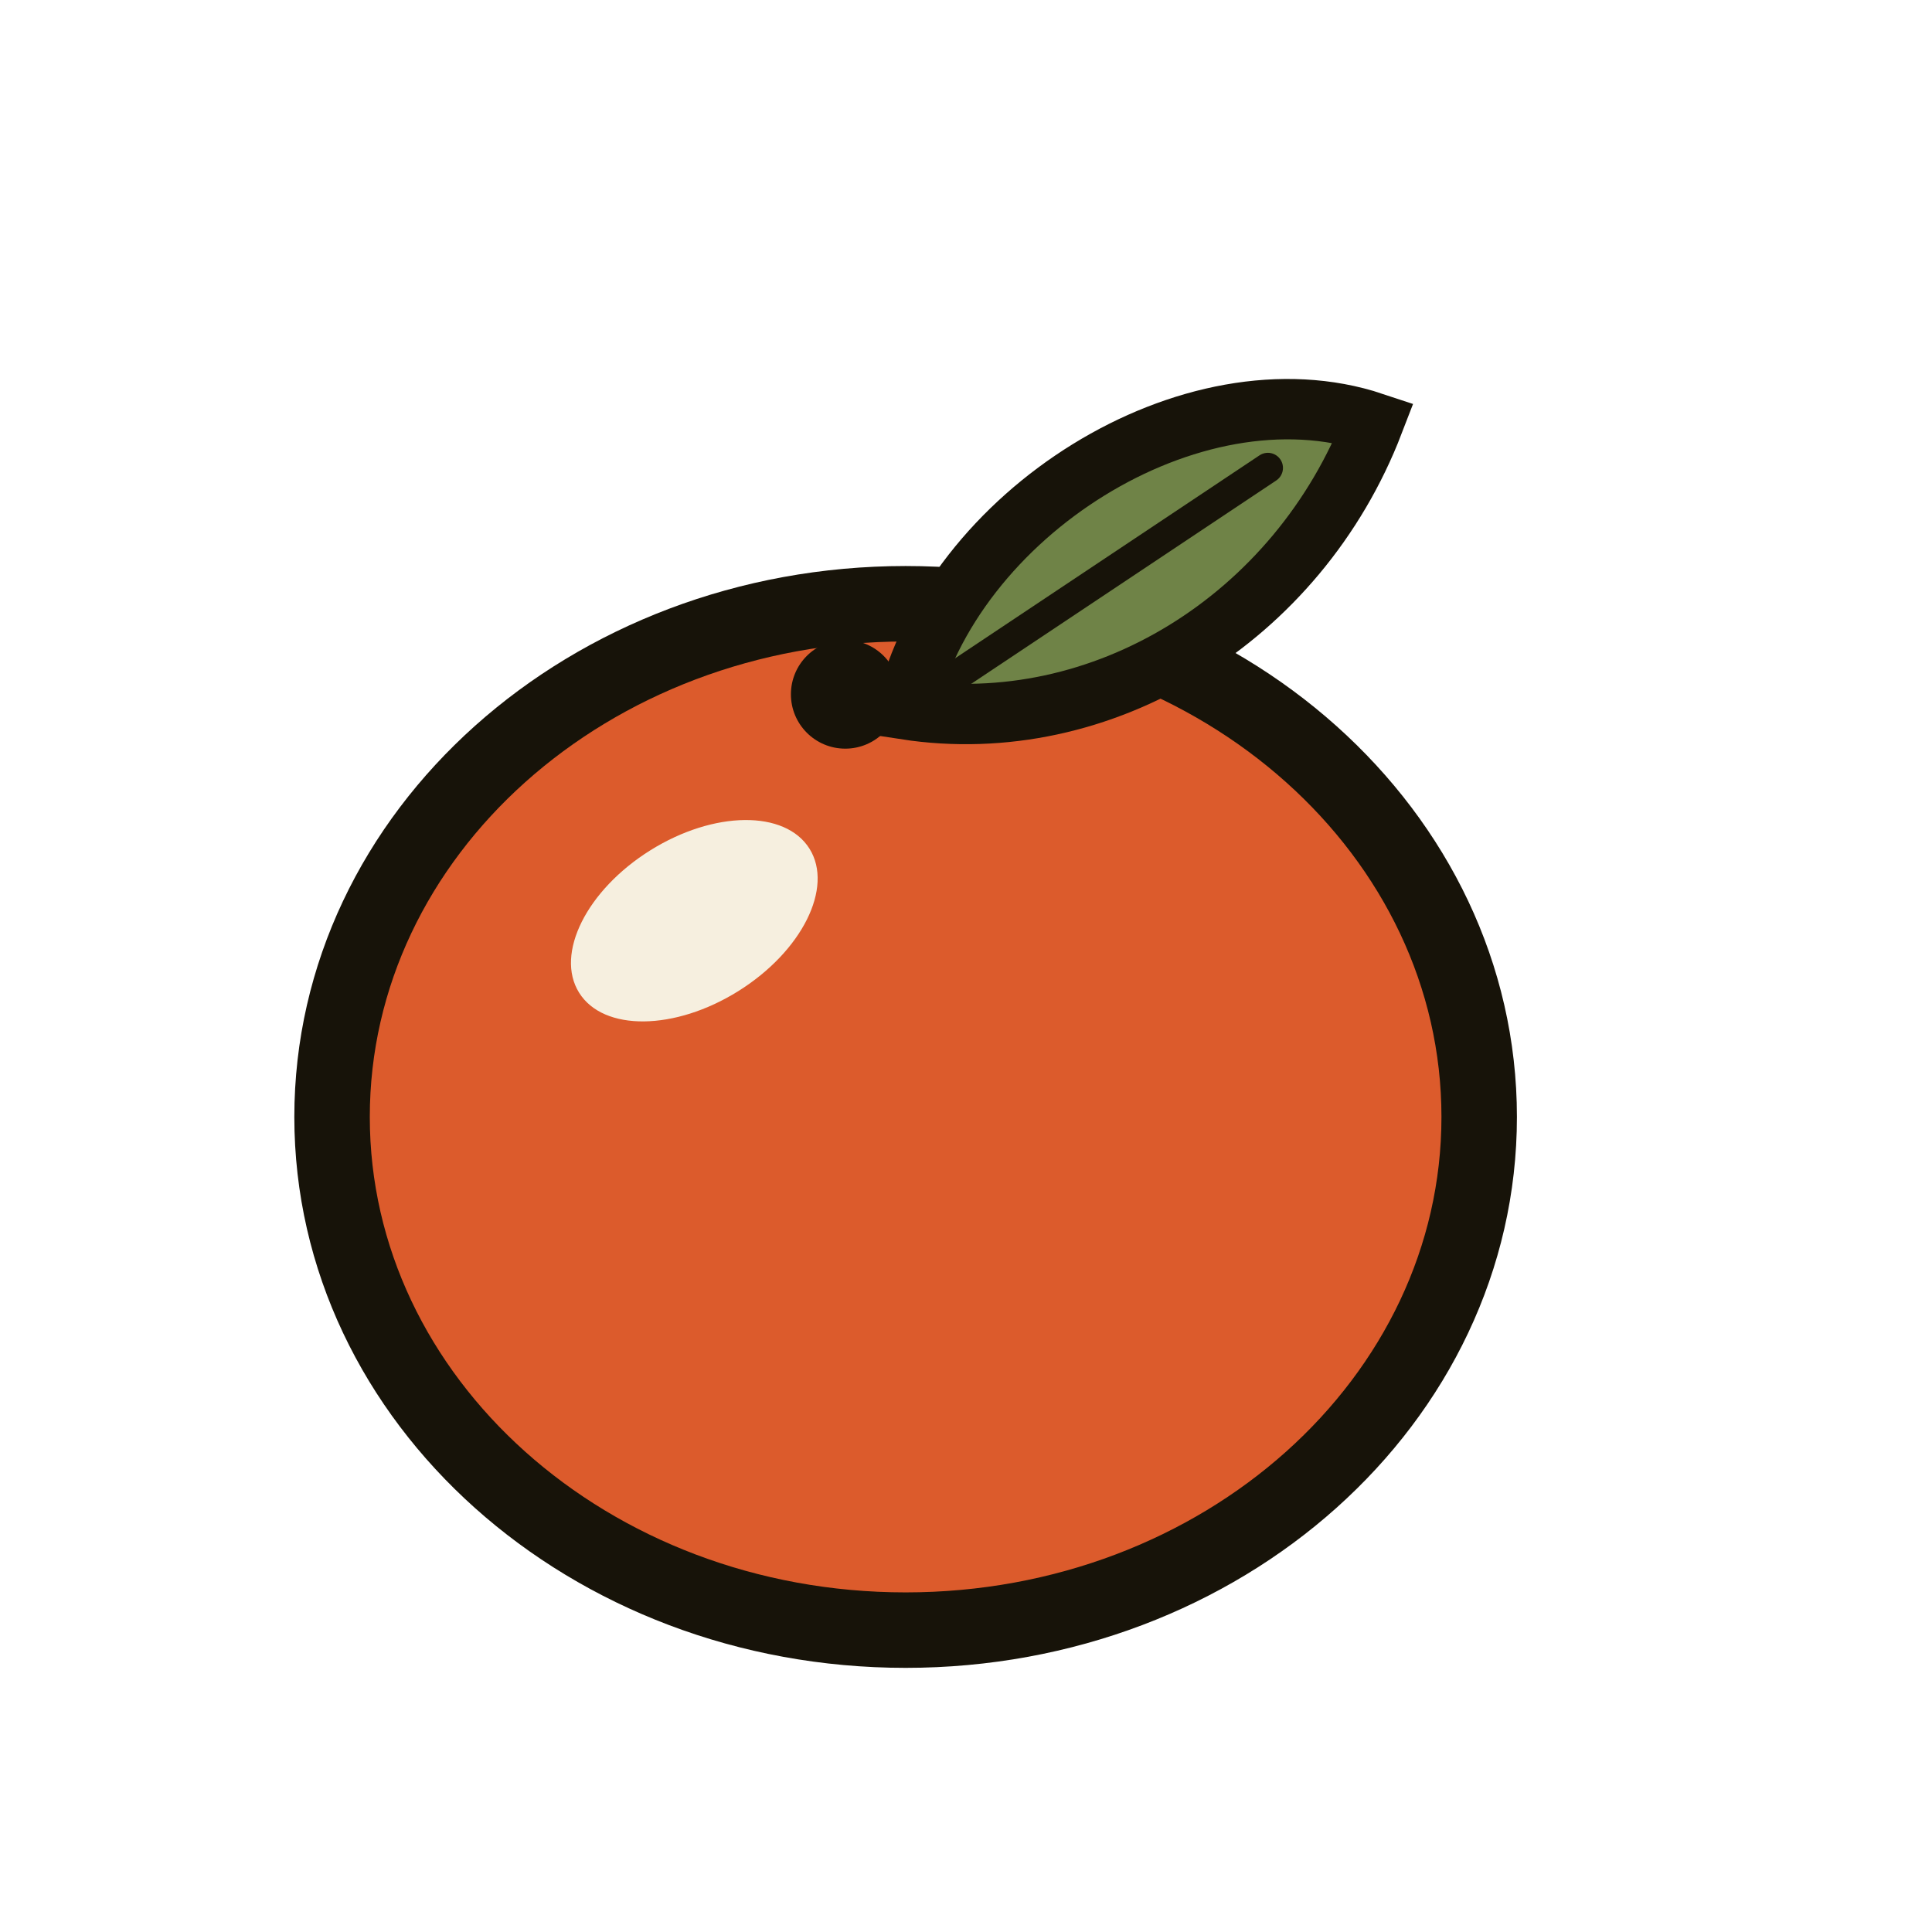
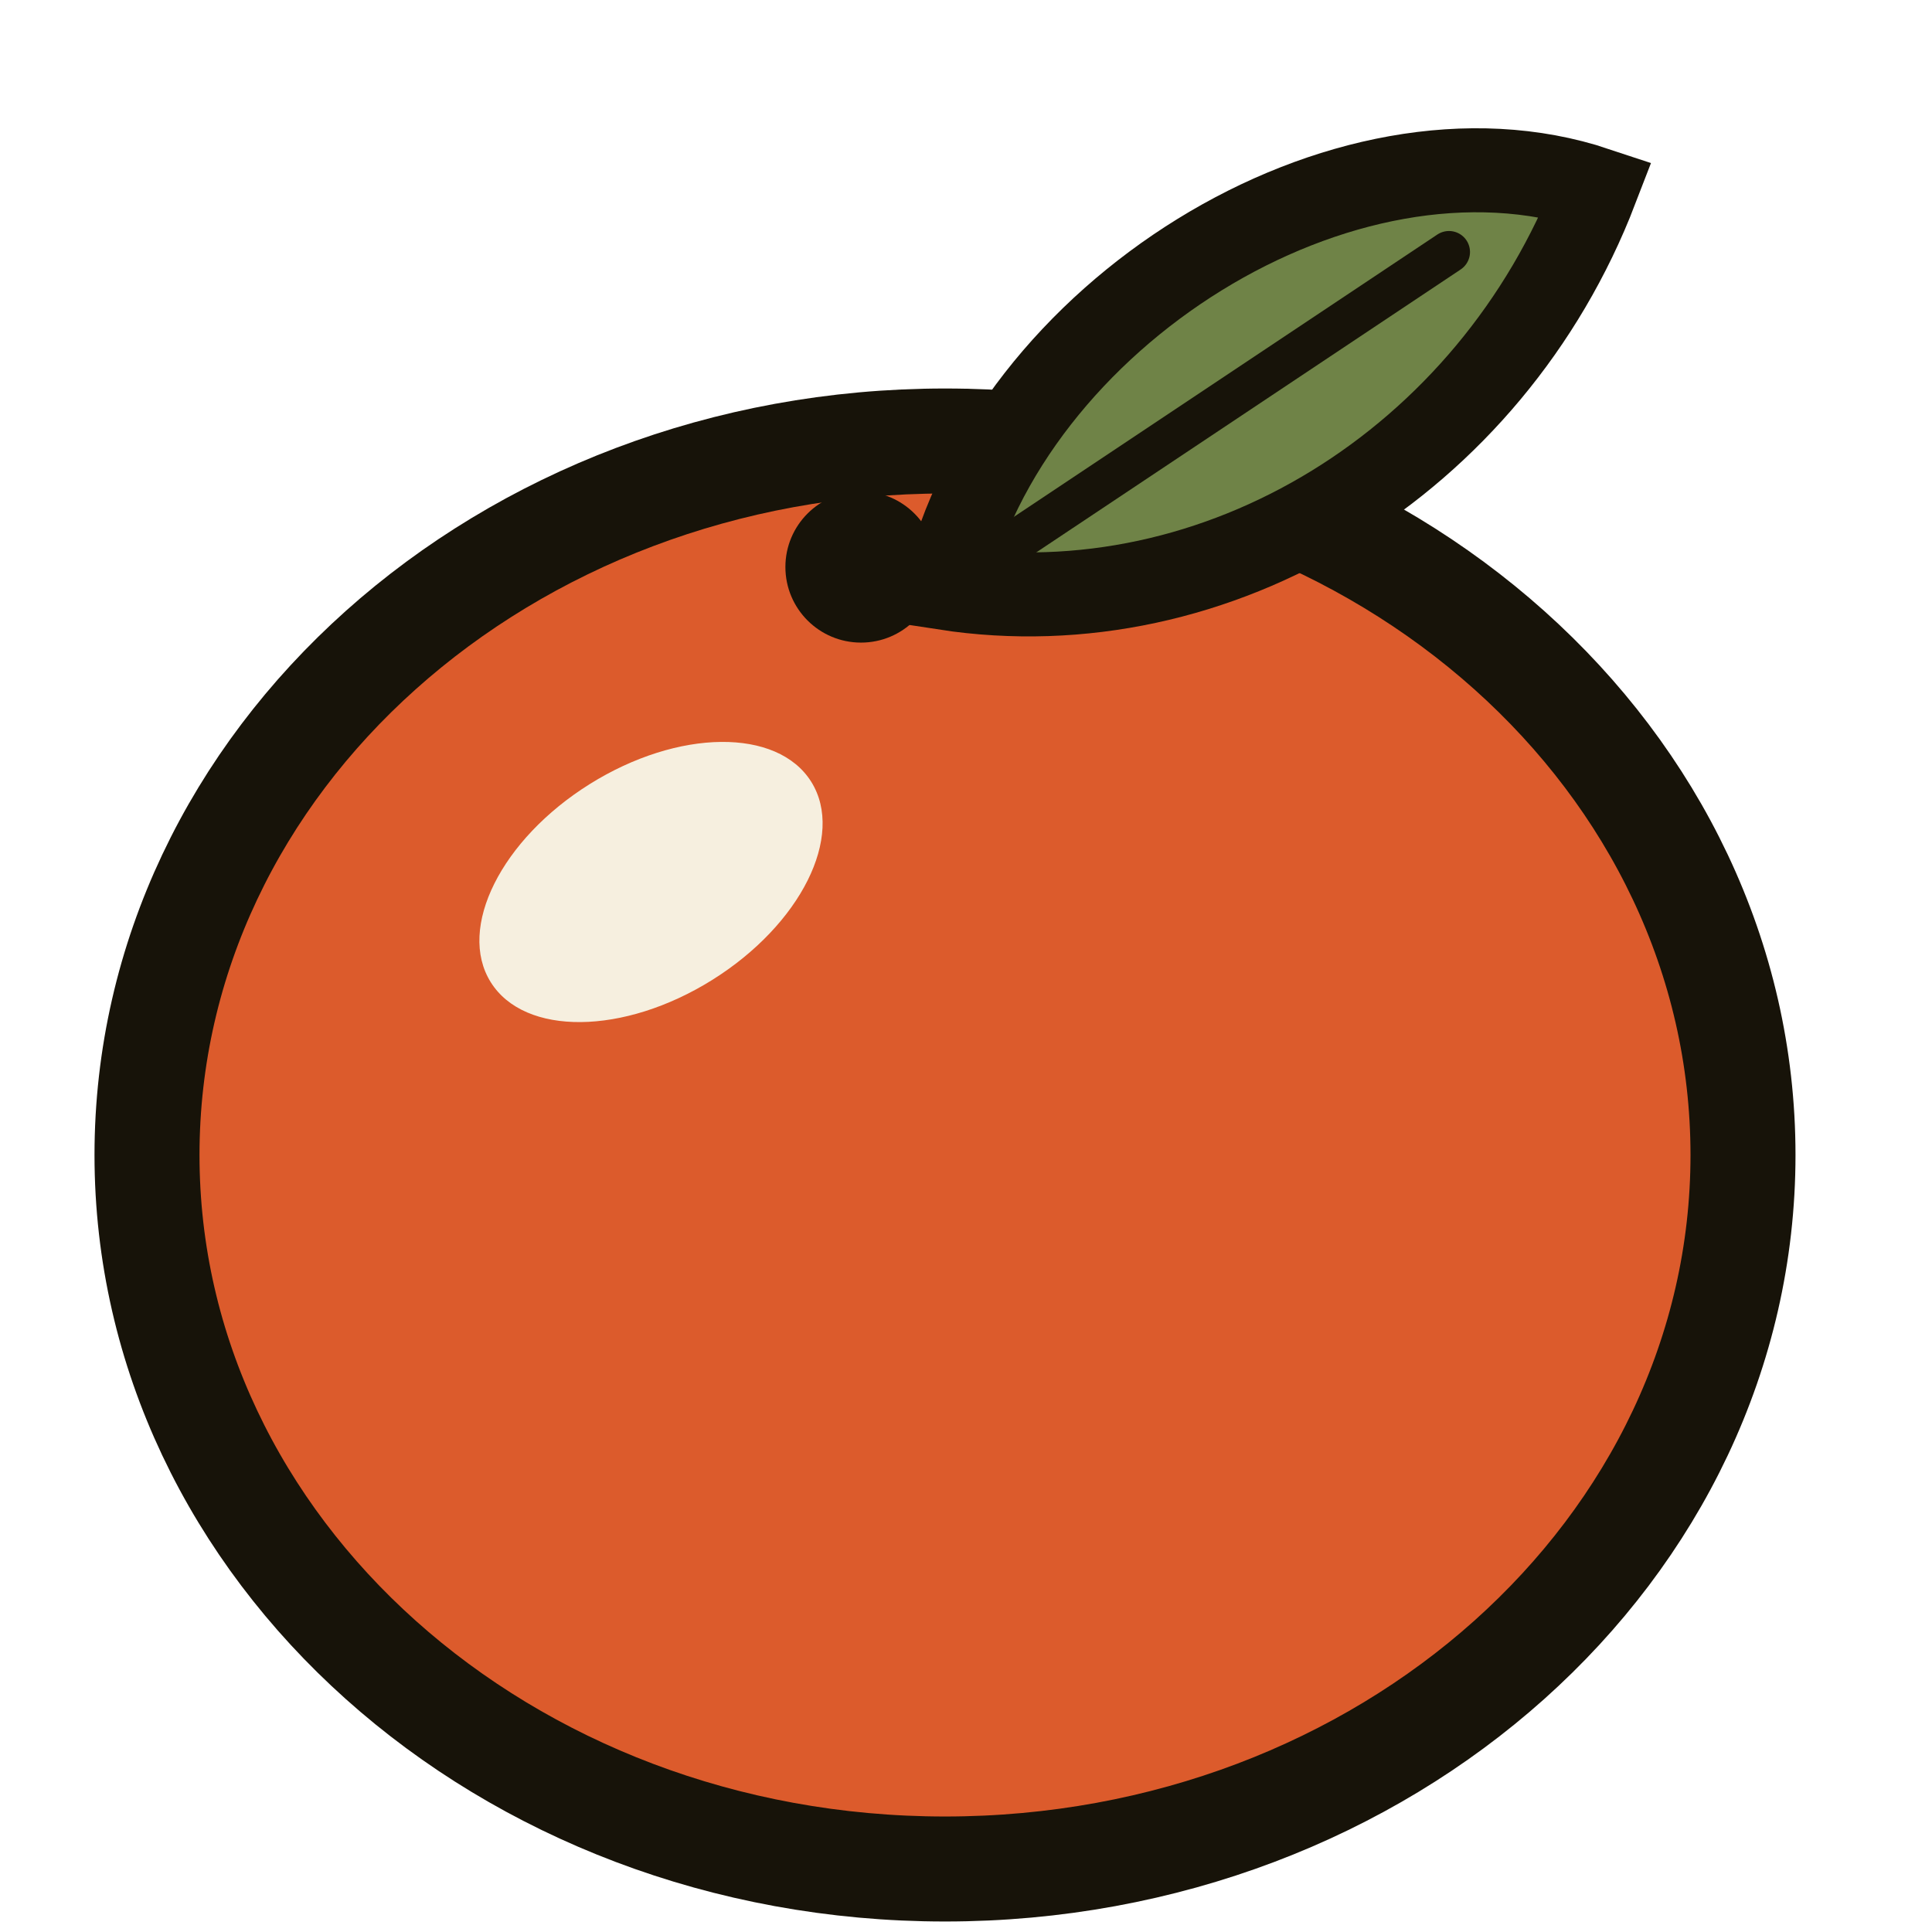
- <svg xmlns="http://www.w3.org/2000/svg" viewBox="0 0 128 128" width="128" height="128">
+ <svg xmlns="http://www.w3.org/2000/svg" viewBox="15 19 92 92" width="128" height="128">
  <ellipse cx="60" cy="74" rx="38" ry="34" fill="#DC5B2C" stroke="#171309" stroke-width="5" />
  <ellipse cx="46" cy="61" rx="9" ry="5.5" fill="#F6EFDF" transform="rotate(-32 46 61)" />
  <path d="M60 47 C 63 34, 79 24, 91 28 C 86 41, 73 49, 60 47 Z" fill="#6F8347" stroke="#171309" stroke-width="4" />
  <path d="M63 45 L84 31" stroke="#171309" stroke-width="2" fill="none" stroke-linecap="round" />
  <circle cx="56" cy="46" r="3.6" fill="#171309" />
</svg>
